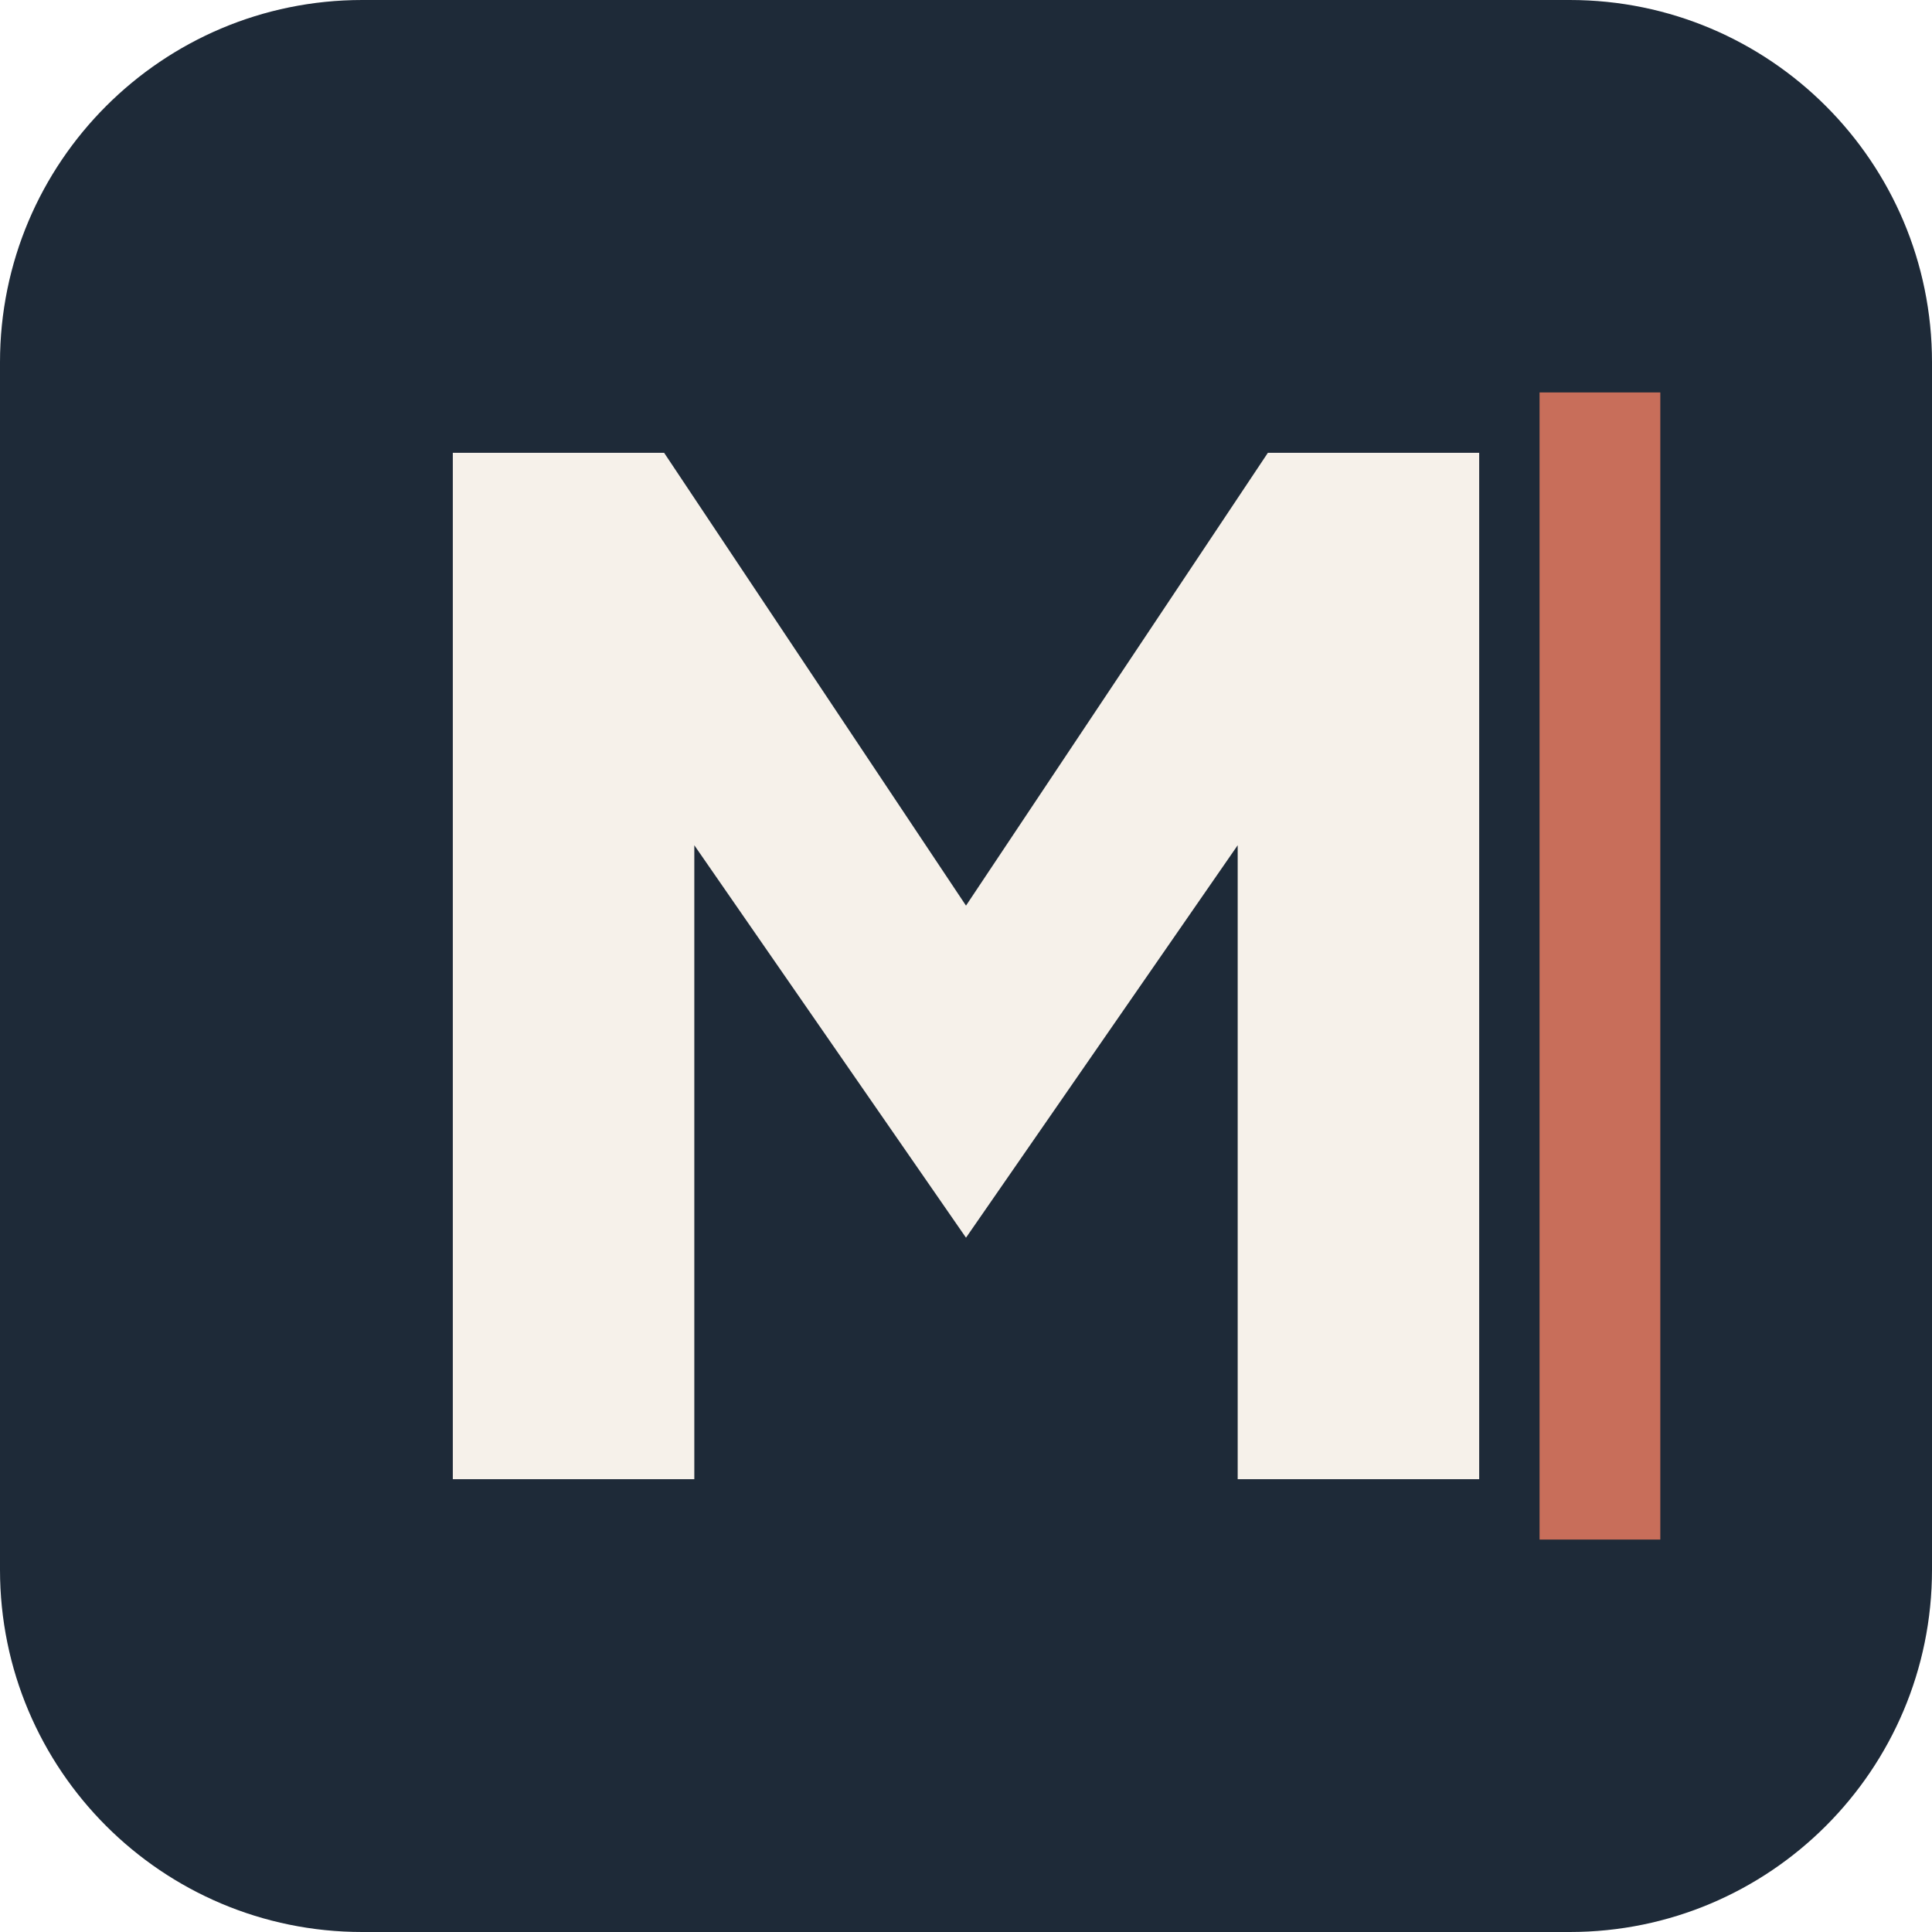
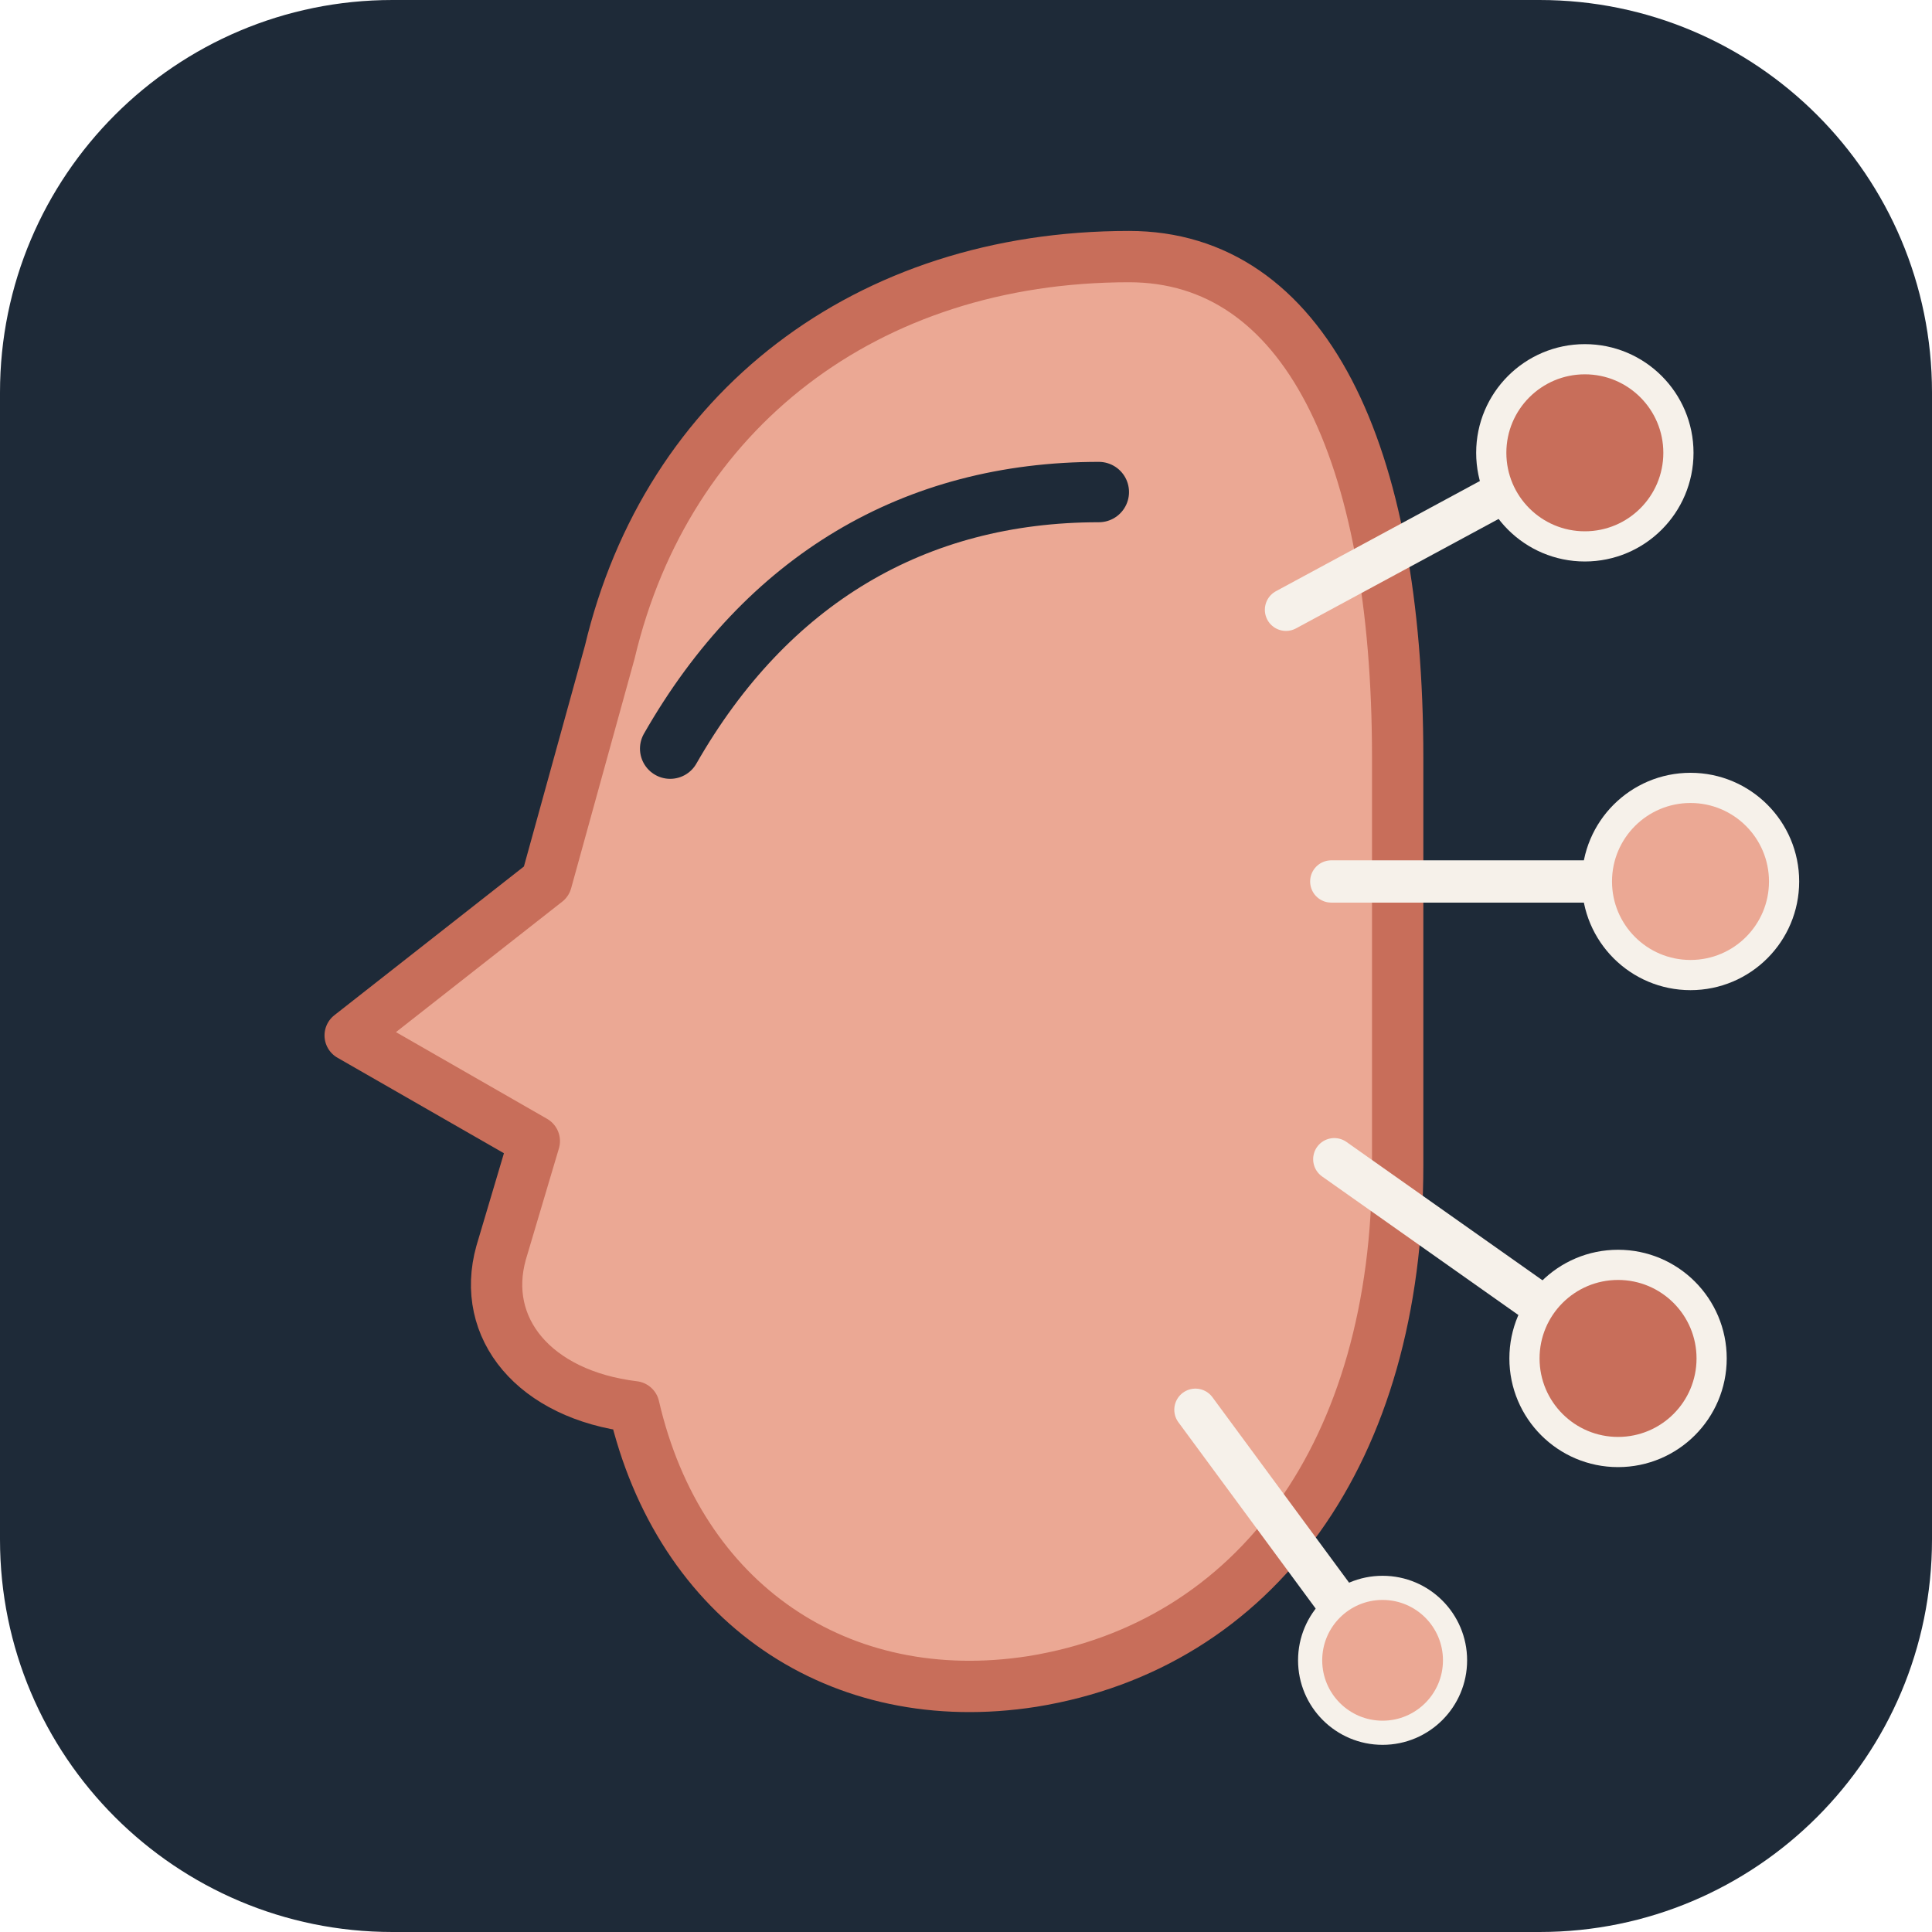
<svg xmlns="http://www.w3.org/2000/svg" viewBox="0 0 64 64">
-   <rect width="64" height="64" rx="12" fill="#1E2A38" />
-   <path d="M15 49V15h7l10 15 10-15h7v34h-8V28L32 41 23 28v21z" fill="#F6F1EA" />
-   <path d="M53 15v34" stroke="#C86E5A" stroke-width="4" stroke-linecap="square" />
+   <rect width="64" height="64" rx="13" fill="#1E2A38" />
+   <path d="M37.4 8.5c-8.7 0-15.3 5.1-17.2 13.1l-2.1 7.6-6.5 5.1 6.1 3.5-1.1 3.7c-.7 2.5 1.1 4.7 4.4 5.1 1.5 6.5 6.8 10.1 13.2 9.1 7.4-1.2 12.1-7.6 12.1-17.1V25.1c0-10.2-3.1-16.6-8.9-16.6Z" fill="#EBA894" stroke="#C86E5A" stroke-width="1.7" stroke-linejoin="round" />
+   <path d="M22.2 24.8c3.2-5.6 8.1-8.5 14.2-8.5" fill="none" stroke="#1E2A38" stroke-width="2" stroke-linecap="round" />
+   <path d="M42.6 20.2 51.3 15.5M44.1 29.2 55.2 29.2M44.2 38.4 52.7 44.4M39.6 46.7 45.2 54.3" fill="none" stroke="#F6F1EA" stroke-width="1.4" stroke-linecap="round" />
+   <circle cx="52.5" cy="15" r="3.1" fill="#C86E5A" stroke="#F6F1EA" stroke-width="1" />
+   <circle cx="56" cy="29.2" r="3.1" fill="#EBA894" stroke="#F6F1EA" stroke-width="1" />
+   <circle cx="53.6" cy="45" r="3.1" fill="#C86E5A" stroke="#F6F1EA" stroke-width="1" />
+   <circle cx="45.8" cy="55" r="2.4" fill="#EBA894" stroke="#F6F1EA" stroke-width=".8" />
</svg>
